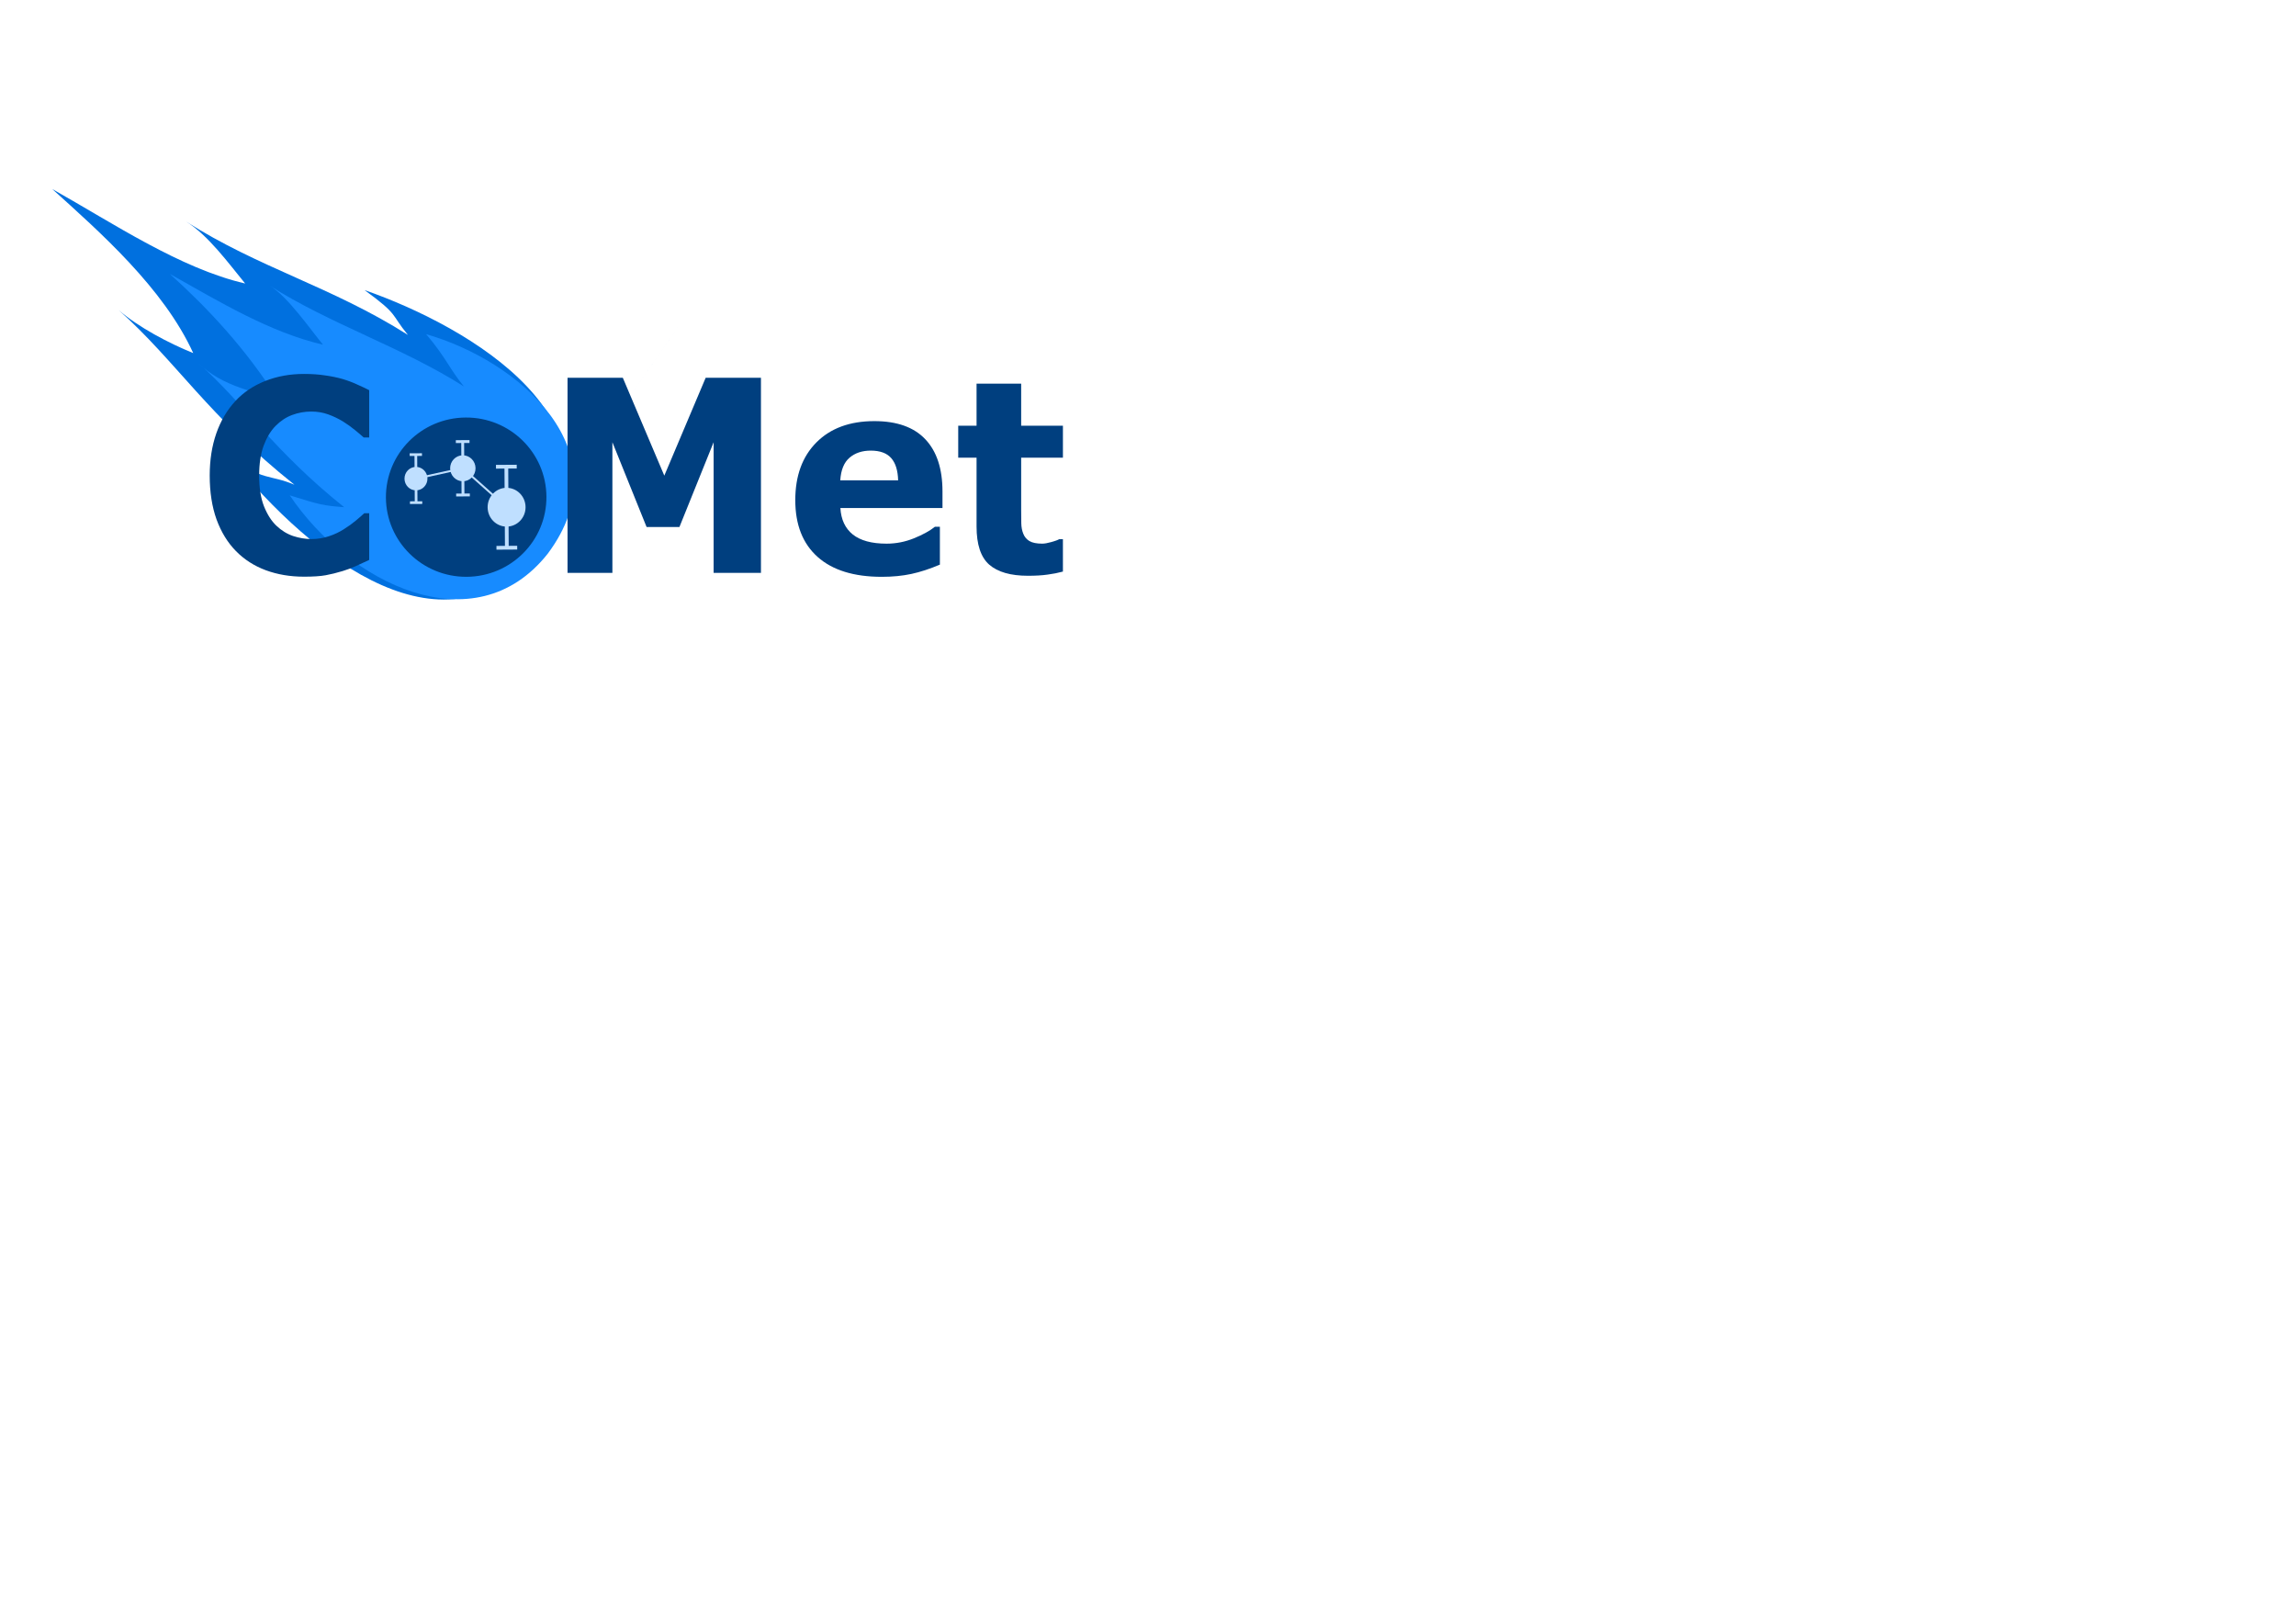
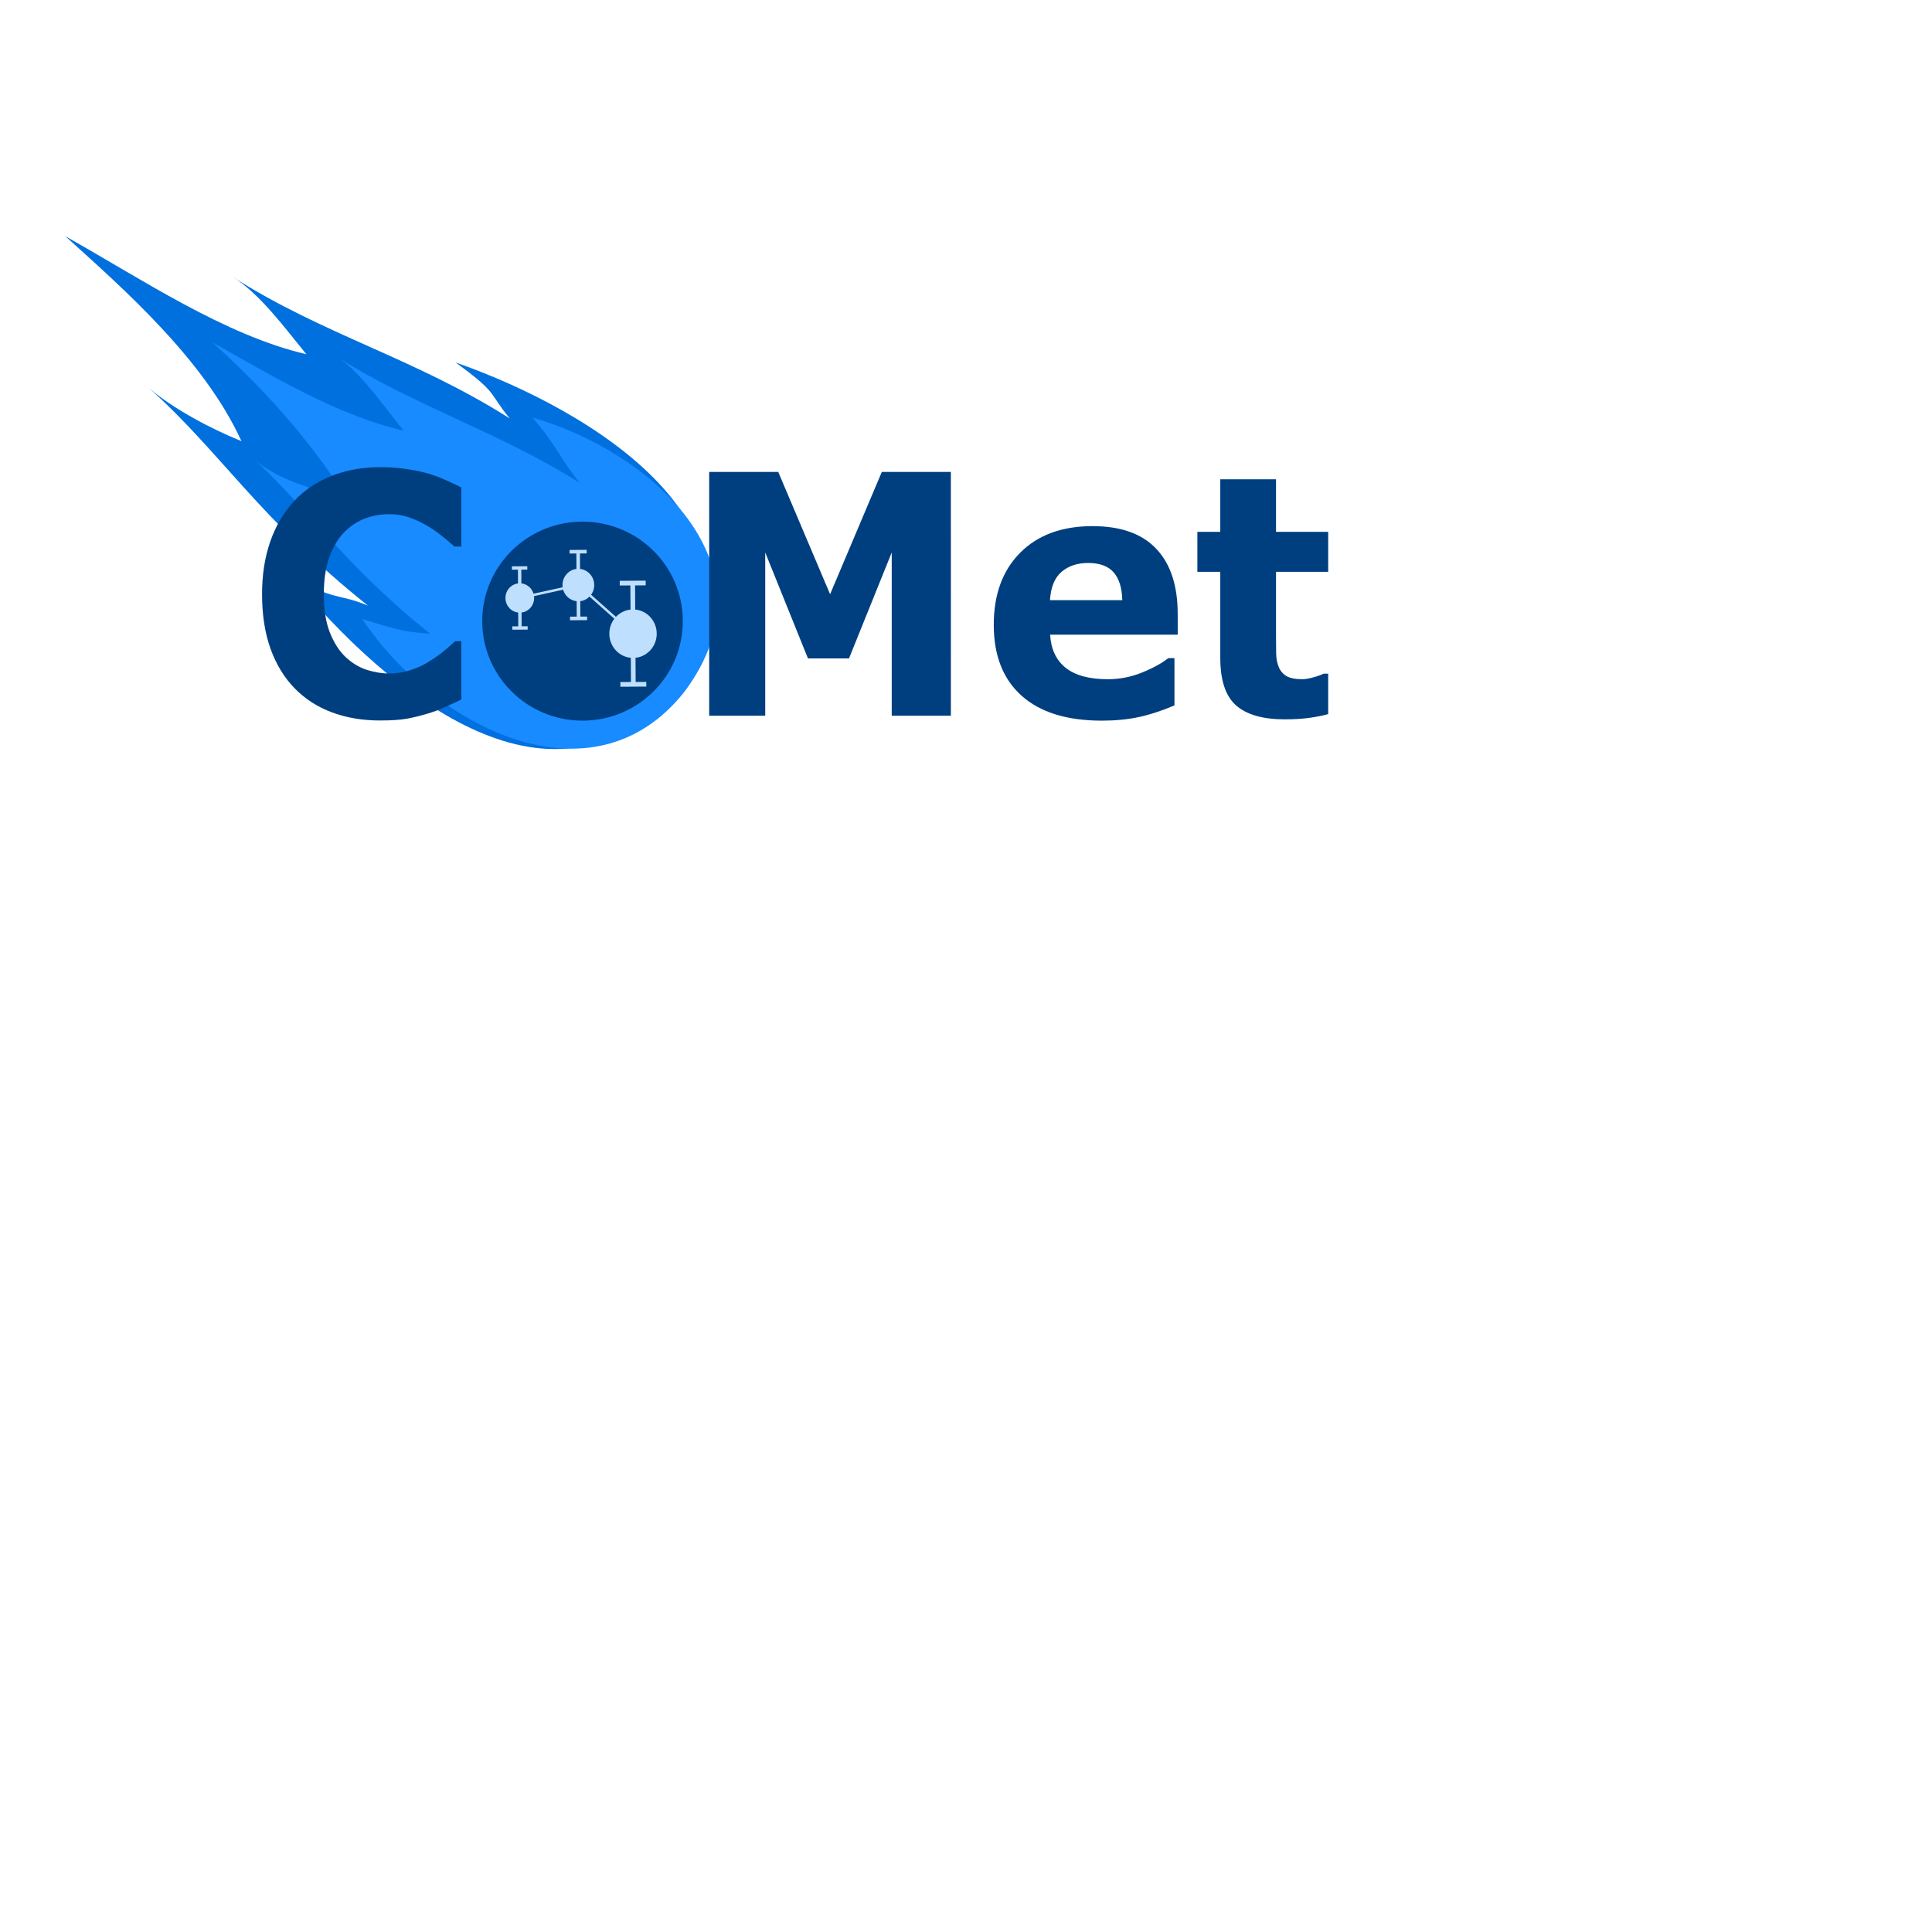
- <svg xmlns="http://www.w3.org/2000/svg" width="594mm" height="420mm" viewBox="0 0 594 420" version="1.1" id="svg909">
+ <svg xmlns="http://www.w3.org/2000/svg" width="400px" height="400px" viewBox="0 0 400px 400px" version="1.1" id="svg909">
  <defs id="defs903" />
  <g id="layer1">
    <path d="M 13.53,48.909 C 25.663,59.88 42.282,74.448 49.99,91.332 43.669,88.787 35.777,84.611 30.713,80.219 c 14.826,13.192 23.075,27.322 45.464,45.168 -6.341,-2.706 -8.283,-0.927 -16.715,-7.19 21.688,26.94 56.421,53.473 79.795,23.905 C 163.684,109.353 121.729,84.587 94.317,75.041 103.281,81.547 101.025,81.172 105.536,86.631 85.736,74.081 67.071,69.39 48.112,57.289 53.827,60.811 59.12,68.08 63.422,73.336 46.516,69.402 29.314,57.765 13.53,48.909 Z M 136.6,140.503 c 67.302,-96.953 33.651,-48.476 0,0 z" style="fill:#0070df;fill-opacity:1;stroke-width:0.237" id="path985" />
    <path d="m 43.96,70.869 c 9.864,8.919 19.566,19.214 28.047,32.613 -5.139,-2.069 -14.392,-3.248 -20.742,-9.633 12.054,10.725 19.575,22.836 37.777,37.345 -5.409,-0.423 -6.093,-0.569 -14.076,-3.063 15.102,22.545 47.753,39.111 66.755,15.073 19.858,-26.625 -7.612,-49.953 -31.476,-56.761 5.075,5.93 6.104,9.077 9.772,13.516 C 103.919,89.755 85.249,83.763 69.835,73.925 74.482,76.788 80.064,84.89 83.562,89.162 69.817,85.965 56.792,78.069 43.96,70.869 Z m 95.6,71.034 c 54.716,-78.821 27.358,-39.411 0,0 z" style="fill:#178bff;fill-opacity:1;stroke-width:0.193" id="path987" />
    <ellipse cy="129.314" cx="119.828" id="ellipse1542" style="opacity:0.999;fill:#003f7f;fill-opacity:1;stroke:none;stroke-width:0.812;stroke-linecap:round;stroke-linejoin:round;stroke-miterlimit:4;stroke-dasharray:none" transform="matrix(0.9999824,-0.00592983,0.00602374,0.9999819,0,0)" rx="20.764" ry="20.601" />
    <path d="m 128.438,141.696 5.37,-0.032 m -5.496,-20.93 5.37,-0.032 m -2.559,20.978 -0.126,-20.962 m 4.486,10.455 a 4.534,4.422 89.549 0 1 -4.395,4.56 4.534,4.422 89.549 0 1 -4.45,-4.508 4.534,4.422 89.549 0 1 4.395,-4.56 4.534,4.422 89.549 0 1 4.45,4.508" style="fill:#bfdfff;fill-opacity:1;stroke:#bfdfff;stroke-width:0.971;stroke-linecap:butt;stroke-linejoin:miter;stroke-miterlimit:4;stroke-dasharray:none;stroke-opacity:1" id="path992" />
    <path id="path994" style="fill:#bfdfff;fill-opacity:1;stroke:#bfdfff;stroke-width:0.742;stroke-linecap:butt;stroke-linejoin:miter;stroke-miterlimit:4;stroke-dasharray:none;stroke-opacity:1" d="m 118.014,128.047 3.539,-0.021 m -3.623,-13.796 3.539,-0.021 m -1.687,13.828 -0.083,-13.817 m 2.957,6.891 a 2.989,2.915 89.549 0 1 -2.897,3.006 2.989,2.915 89.549 0 1 -2.933,-2.971 2.989,2.915 89.549 0 1 2.897,-3.006 2.989,2.915 89.549 0 1 2.933,2.971" />
    <path d="m 106.064,130.025 3.182,-0.019 m -3.257,-12.403 3.182,-0.019 m -1.516,12.432 -0.075,-12.422 m 2.658,6.196 a 2.687,2.621 89.549 0 1 -2.605,2.702 2.687,2.621 89.549 0 1 -2.637,-2.671 2.687,2.621 89.549 0 1 2.605,-2.702 2.687,2.621 89.549 0 1 2.637,2.671" style="fill:#bfdfff;fill-opacity:1;stroke:#bfdfff;stroke-width:0.697;stroke-linecap:butt;stroke-linejoin:miter;stroke-miterlimit:4;stroke-dasharray:none;stroke-opacity:1" id="path996" />
    <path id="path998" d="m 131.059,131.2 -11.318,-10.072 -12.124,2.677" style="fill:none;stroke:#bfdfff;stroke-width:0.51;stroke-linecap:butt;stroke-linejoin:miter;stroke-miterlimit:4;stroke-dasharray:none;stroke-opacity:1" />
    <g style="font-style:normal;font-variant:normal;font-weight:bold;font-stretch:normal;font-size:67.512px;line-height:1.25;font-family:sans-serif;-inkscape-font-specification:'sans-serif, Bold';font-variant-ligatures:normal;font-variant-caps:normal;font-variant-numeric:normal;font-variant-east-asian:normal;opacity:0.999;fill:#003f7f;fill-opacity:1;stroke:none;stroke-width:0.703" id="text1548" transform="scale(0.9724301,1.028352)" aria-label="C  Met">
      <path id="path863" style="font-style:normal;font-variant:normal;font-weight:bold;font-stretch:normal;font-size:67.512px;font-family:sans-serif;-inkscape-font-specification:'sans-serif, Bold';font-variant-ligatures:normal;font-variant-caps:normal;font-variant-numeric:normal;font-variant-east-asian:normal;fill:#003f7f;fill-opacity:1;stroke-width:0.703" d="m 80.848,145.056 q -5.472,0 -10.12,-1.615 -4.615,-1.615 -7.945,-4.813 -3.329,-3.198 -5.176,-7.978 -1.813,-4.78 -1.813,-11.043 0,-5.835 1.747,-10.582 1.747,-4.747 5.077,-8.142 3.198,-3.264 7.912,-5.044 4.747,-1.78 10.351,-1.78 3.099,0 5.571,0.363 2.505,0.33 4.615,0.89 2.209,0.626 3.989,1.417 1.813,0.758 3.165,1.417 V 110.047 h -1.45 q -0.923,-0.791 -2.341,-1.879 -1.385,-1.088 -3.165,-2.143 -1.813,-1.055 -3.923,-1.78 -2.11,-0.725 -4.516,-0.725 -2.67,0 -5.077,0.857 -2.406,0.824 -4.45,2.769 -1.945,1.879 -3.165,4.978 -1.187,3.099 -1.187,7.516 0,4.615 1.286,7.714 1.319,3.099 3.297,4.879 2.011,1.813 4.483,2.604 2.472,0.758 4.879,0.758 2.308,0 4.549,-0.692 2.275,-0.692 4.187,-1.879 1.615,-0.956 3,-2.044 1.385,-1.088 2.275,-1.879 h 1.319 v 11.736 q -1.846,0.824 -3.527,1.549 -1.681,0.725 -3.527,1.253 -2.406,0.692 -4.516,1.055 -2.11,0.363 -5.802,0.363 z" />
      <path id="path865" style="font-style:normal;font-variant:normal;font-weight:bold;font-stretch:normal;font-size:67.512px;font-family:sans-serif;-inkscape-font-specification:'sans-serif, Bold';font-variant-ligatures:normal;font-variant-caps:normal;font-variant-numeric:normal;font-variant-east-asian:normal;fill:#003f7f;fill-opacity:1;stroke-width:0.703" d="m 202.45,144.1 h -12.593 v -32.866 l -9.098,21.328 h -8.736 l -9.098,-21.328 v 32.866 H 150.991 V 95.015 h 14.702 l 11.043,24.625 11.01,-24.625 h 14.702 z" />
      <path id="path867" style="font-style:normal;font-variant:normal;font-weight:bold;font-stretch:normal;font-size:67.512px;font-family:sans-serif;-inkscape-font-specification:'sans-serif, Bold';font-variant-ligatures:normal;font-variant-caps:normal;font-variant-numeric:normal;font-variant-east-asian:normal;fill:#003f7f;fill-opacity:1;stroke-width:0.703" d="m 250.744,127.783 h -27.163 q 0.264,4.351 3.297,6.659 3.066,2.308 8.999,2.308 3.758,0 7.285,-1.352 3.527,-1.352 5.571,-2.901 h 1.319 v 9.527 q -4.022,1.615 -7.582,2.341 -3.56,0.725 -7.879,0.725 -11.142,0 -17.076,-5.011 -5.934,-5.011 -5.934,-14.274 0,-9.164 5.604,-14.505 5.637,-5.373 15.428,-5.373 9.032,0 13.582,4.582 4.549,4.549 4.549,13.12 z m -11.801,-6.956 q -0.099,-3.725 -1.846,-5.604 -1.747,-1.879 -5.439,-1.879 -3.428,0 -5.637,1.78 -2.209,1.78 -2.472,5.703 z" />
      <path id="path869" style="font-style:normal;font-variant:normal;font-weight:bold;font-stretch:normal;font-size:67.512px;font-family:sans-serif;-inkscape-font-specification:'sans-serif, Bold';font-variant-ligatures:normal;font-variant-caps:normal;font-variant-numeric:normal;font-variant-east-asian:normal;fill:#003f7f;fill-opacity:1;stroke-width:0.703" d="m 282.786,143.771 q -1.912,0.494 -4.055,0.758 -2.143,0.297 -5.241,0.297 -6.923,0 -10.318,-2.802 -3.362,-2.802 -3.362,-9.593 v -17.307 h -4.879 v -8.043 h 4.879 V 96.499 h 11.867 v 10.582 h 11.109 v 8.043 h -11.109 v 13.12 q 0,1.945 0.033,3.395 0.033,1.45 0.527,2.604 0.462,1.154 1.615,1.846 1.187,0.659 3.428,0.659 0.923,0 2.406,-0.396 1.516,-0.396 2.11,-0.725 h 0.989 z" />
    </g>
  </g>
</svg>
